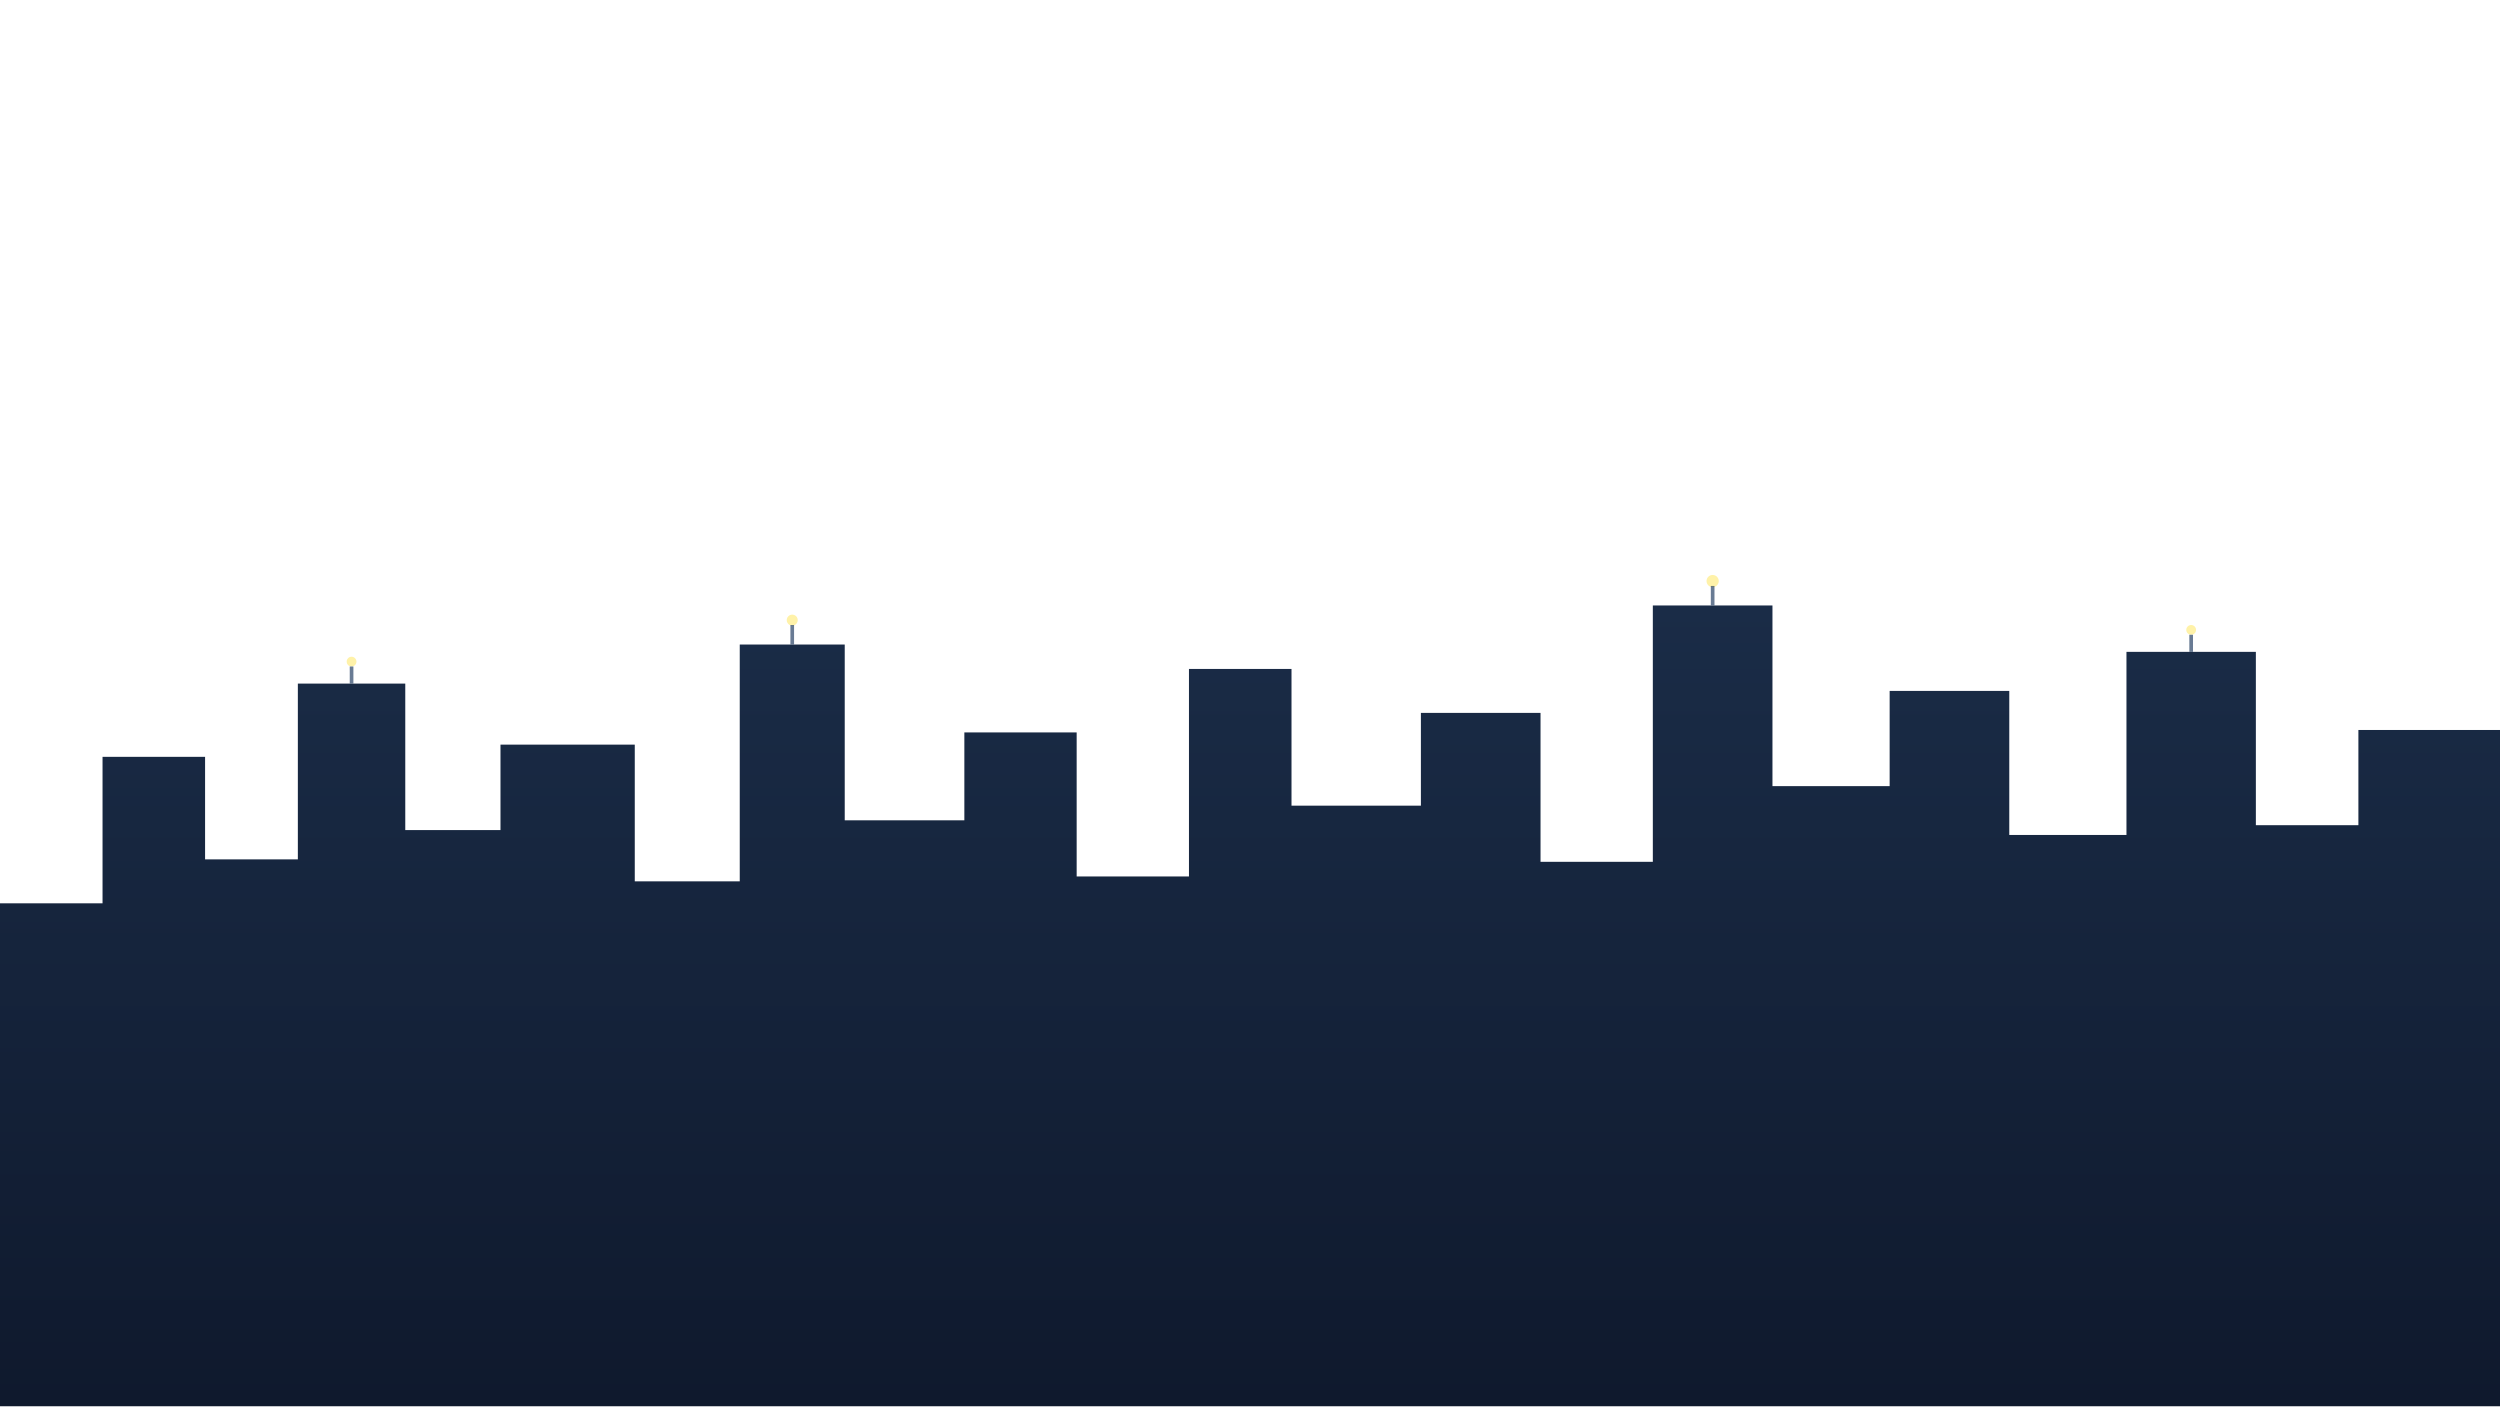
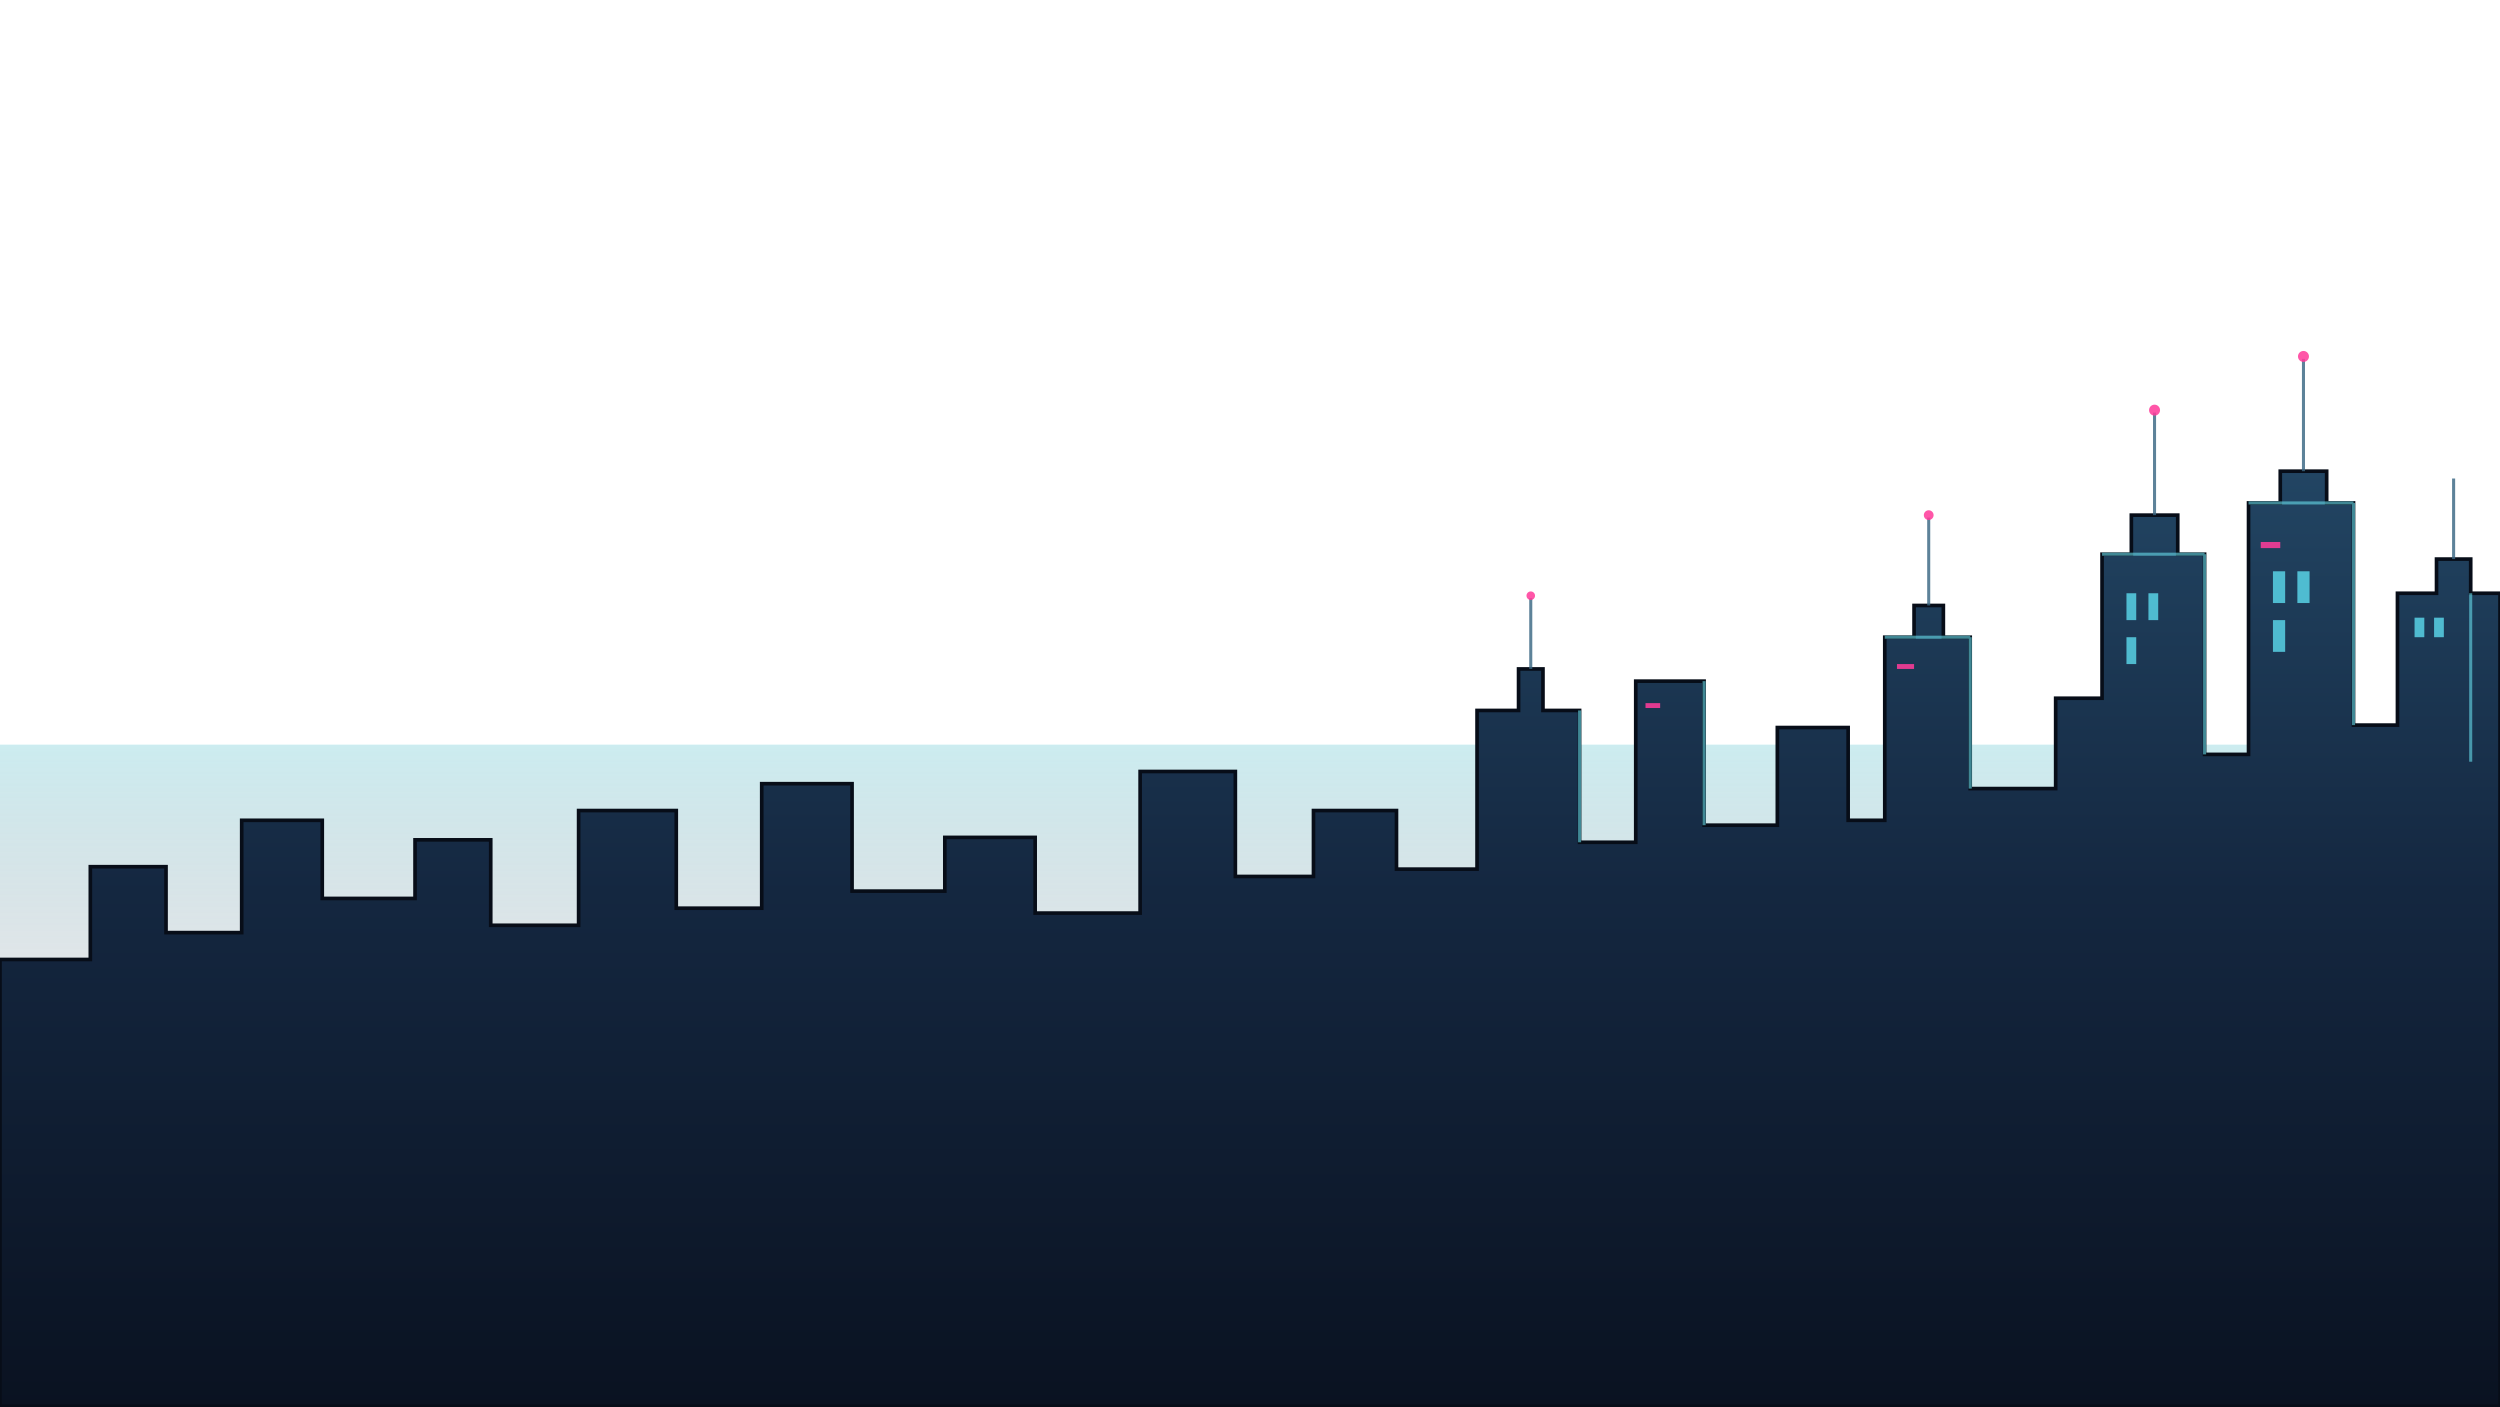
- <svg xmlns="http://www.w3.org/2000/svg" viewBox="0 0 2048 1152" width="2048" height="1152" role="img" aria-label="Distant Moon City skyline silhouettes under night haze">
+ <svg xmlns="http://www.w3.org/2000/svg" viewBox="0 0 2048 1152" width="2048" height="1152" role="img" aria-label="Distant Moon City neo-noir skyline spires, domes, and antennas backlit by teal moon haze">
  <defs>
    <linearGradient id="mw-environments-moon-city-skyline-far-fill" x1="0" y1="0" x2="0" y2="1">
-       <stop offset="0" stop-color="#1a2c47" />
-       <stop offset="1" stop-color="#0f192d" />
+       <stop offset="0" stop-color="#224563" />
+       <stop offset="0.45" stop-color="#142740" />
+       <stop offset="1" stop-color="#0a1221" />
+     </linearGradient>
+     <linearGradient id="mw-environments-moon-city-skyline-far-haze" x1="0" y1="0" x2="0" y2="1">
+       <stop offset="0" stop-color="#48bcc9" stop-opacity="0.28" />
+       <stop offset="0.65" stop-color="#193b52" stop-opacity="0.12" />
+       <stop offset="1" stop-color="#09111f" stop-opacity="0" />
    </linearGradient>
  </defs>
-   <path d="M0 1152V740H84V620H168V704H244V560H332V680H410V610H520V722H606V528H692V672H790V600H882V718H974V548H1058V660H1164V584H1262V706H1354V496H1452V644H1548V566H1646V684H1742V534H1848V676H1932V598H2048V1152Z" fill="url(#mw-environments-moon-city-skyline-far-fill)" />
-   <g fill="#ffe031" opacity="0.42">
-     <circle cx="288" cy="542" r="4" />
-     <circle cx="649" cy="508" r="4.5" />
-     <circle cx="1403" cy="476" r="5" />
-     <circle cx="1795" cy="516" r="4" />
+   <rect x="0" y="610" width="2048" height="310" fill="url(#mw-environments-moon-city-skyline-far-haze)" />
+   <path d="M0 1152V786H74V710H136V764H198V672H264V736H340V688H402V758H474V664H554V744H624V642H698V730H774V686H848V748H934V632H1012V718H1076V664H1144V712H1210V582H1244V548H1264V582H1294V690H1340V558H1396V676H1456V596H1514V672H1544V522H1568V496H1592V522H1614V646H1684V572H1722V454H1746V422H1784V454H1806V618H1842V412H1868V386H1906V412H1928V594H1964V486H1996V458H2024V486H2048V1152Z" fill="url(#mw-environments-moon-city-skyline-far-fill)" stroke="#070d18" stroke-width="3" />
+   <g stroke="#69e1ef" stroke-width="2.5" opacity="0.58" fill="none">
+     <path d="M1294 582V690M1396 558V676M1614 522V646M1806 454V618M1928 412V594M2024 486V624" />
+     <path d="M1722 454H1806M1842 412H1928M1544 522H1614" />
  </g>
-   <g stroke="#294366" stroke-width="3" opacity="0.7">
-     <line x1="288" y1="546" x2="288" y2="560" />
-     <line x1="649" y1="512" x2="649" y2="528" />
-     <line x1="1403" y1="480" x2="1403" y2="496" />
-     <line x1="1795" y1="520" x2="1795" y2="534" />
+   <g stroke="#396682" stroke-width="2.5" opacity="0.82">
+     <line x1="1254" y1="548" x2="1254" y2="490" />
+     <line x1="1580" y1="496" x2="1580" y2="424" />
+     <line x1="1765" y1="422" x2="1765" y2="338" />
+     <line x1="1887" y1="386" x2="1887" y2="294" />
+     <line x1="2010" y1="458" x2="2010" y2="392" />
+   </g>
+   <g fill="#ff3b9a" opacity="0.86">
+     <circle cx="1254" cy="488" r="3.5" />
+     <circle cx="1580" cy="422" r="4" />
+     <circle cx="1765" cy="336" r="4.5" />
+     <circle cx="1887" cy="292" r="4.5" />
+     <rect x="1348" y="576" width="12" height="4" />
+     <rect x="1554" y="544" width="14" height="4" />
+     <rect x="1852" y="444" width="16" height="5" />
+   </g>
+   <g fill="#63edff" opacity="0.72">
+     <rect x="1742" y="486" width="8" height="22" />
+     <rect x="1760" y="486" width="8" height="22" />
+     <rect x="1742" y="522" width="8" height="22" />
+     <rect x="1862" y="468" width="10" height="26" />
+     <rect x="1882" y="468" width="10" height="26" />
+     <rect x="1862" y="508" width="10" height="26" />
+     <rect x="1978" y="506" width="8" height="16" />
+     <rect x="1994" y="506" width="8" height="16" />
  </g>
</svg>
